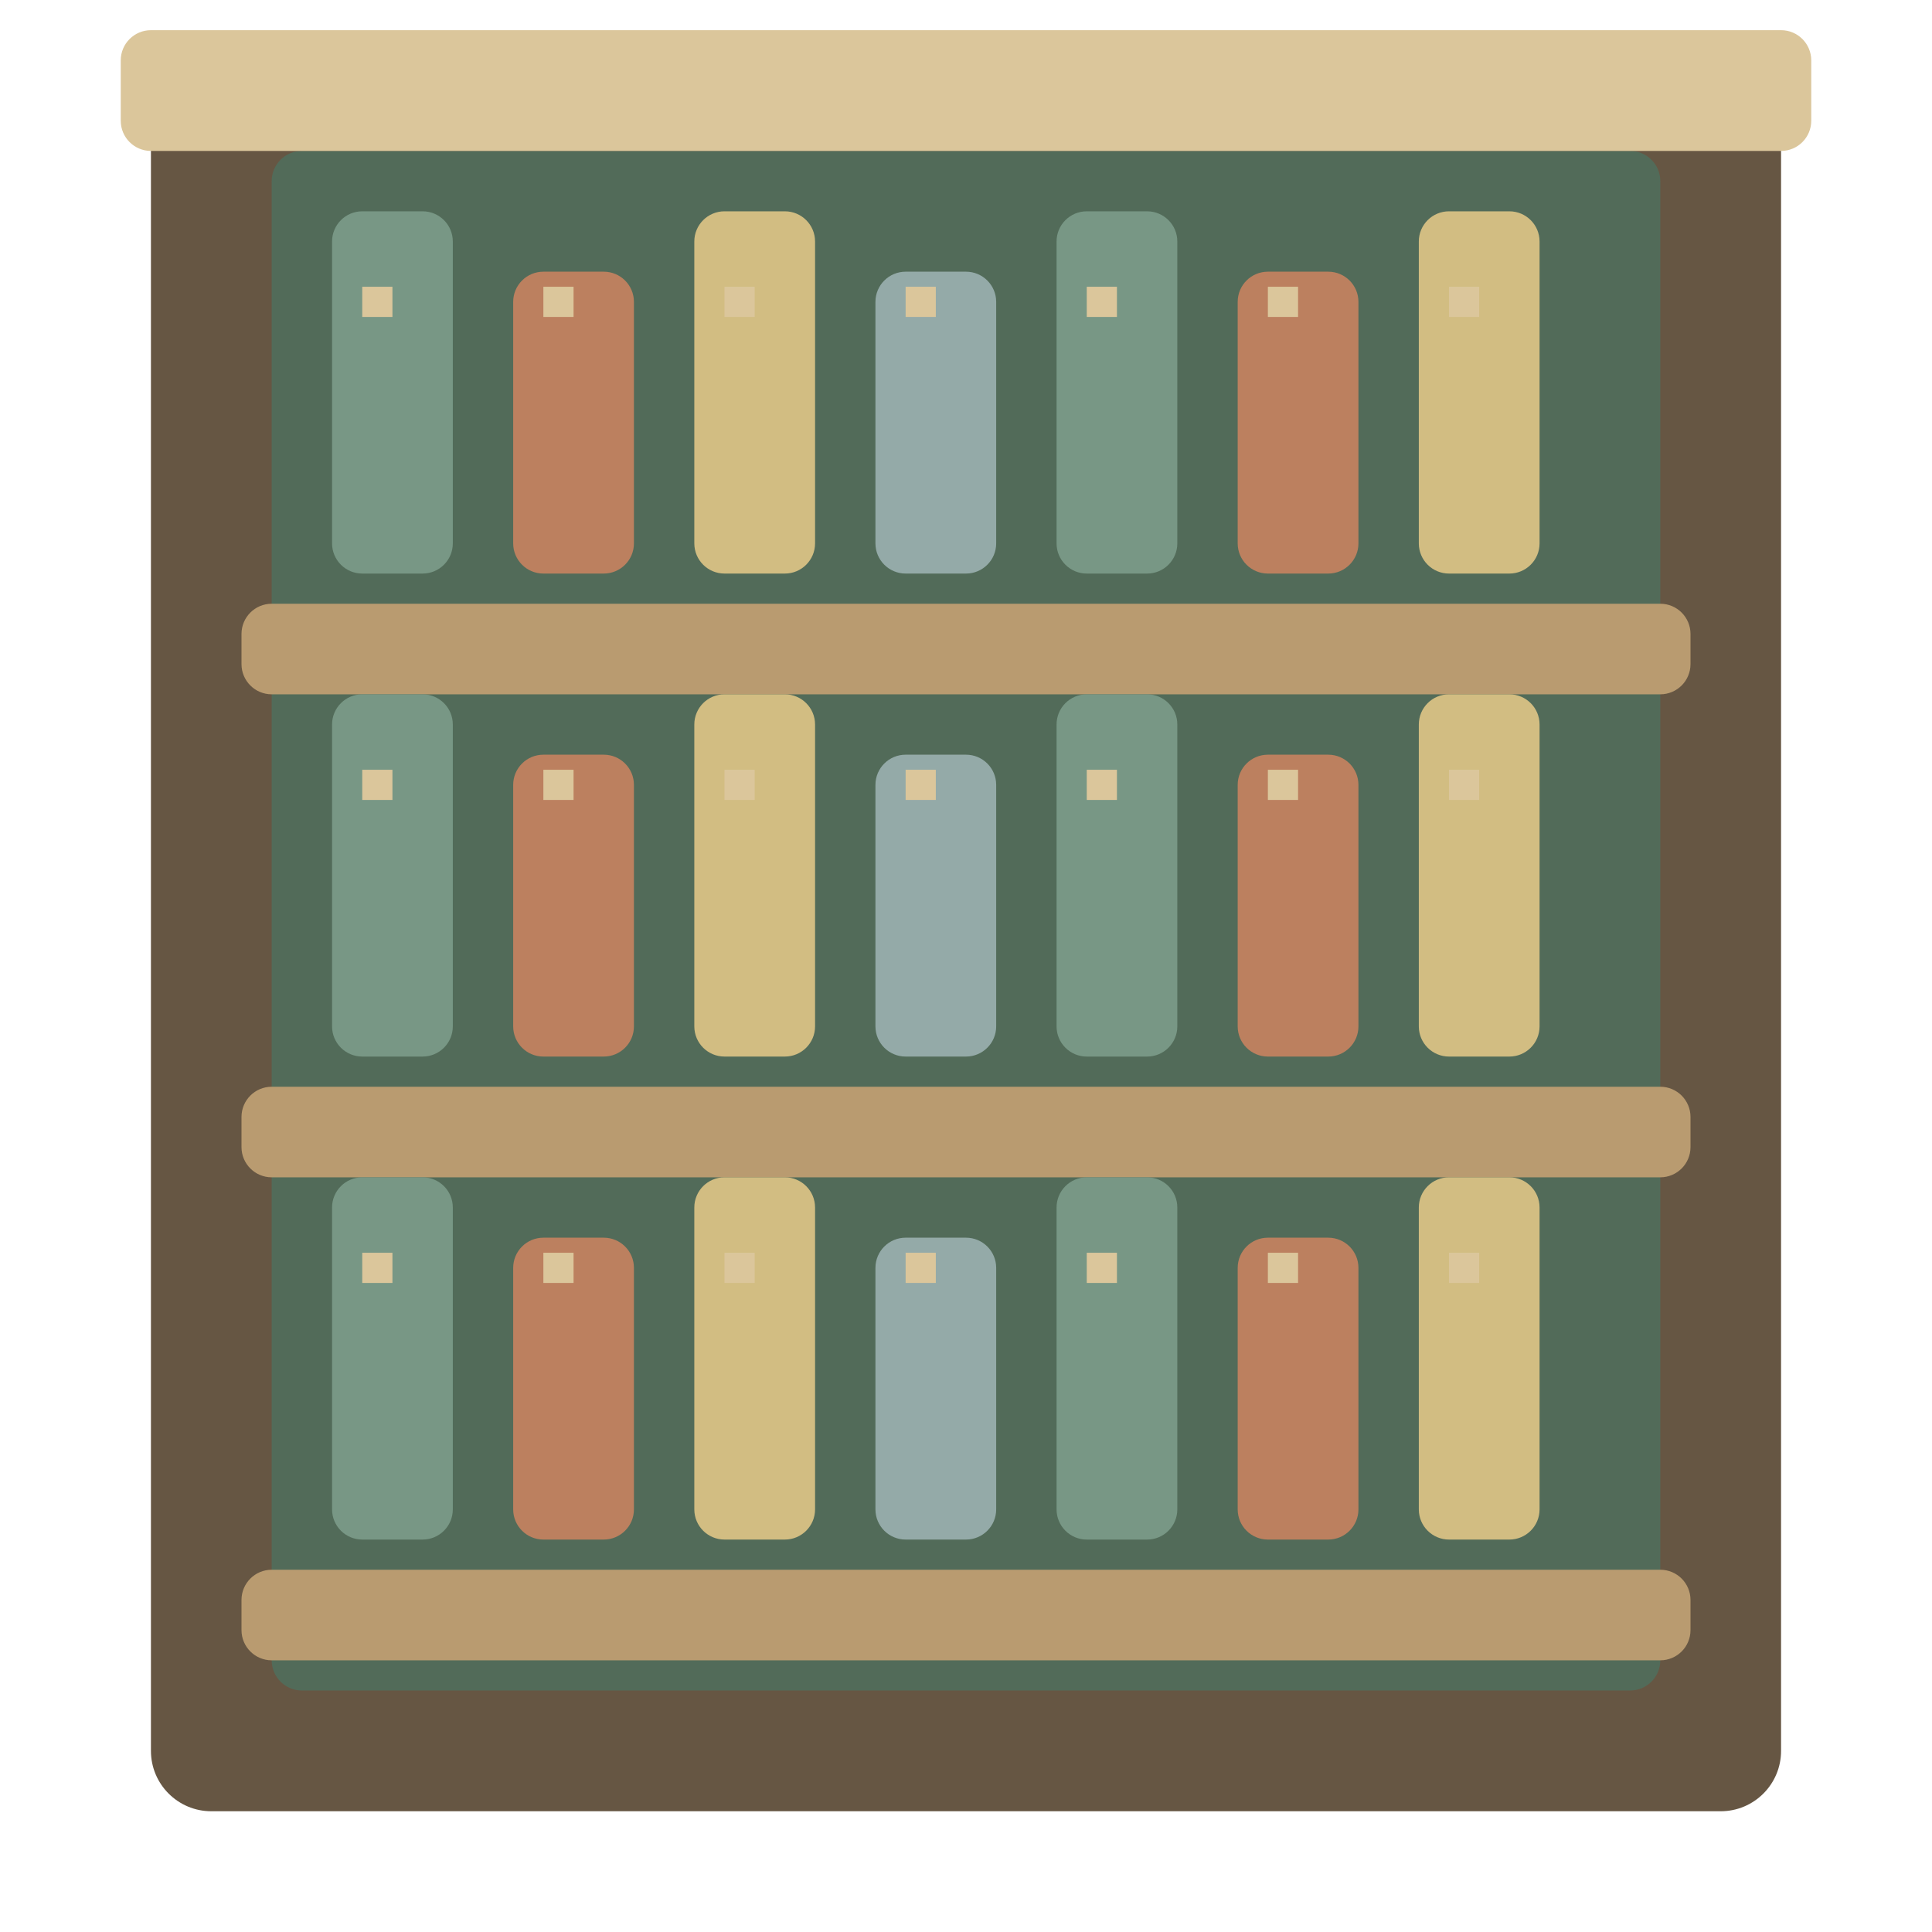
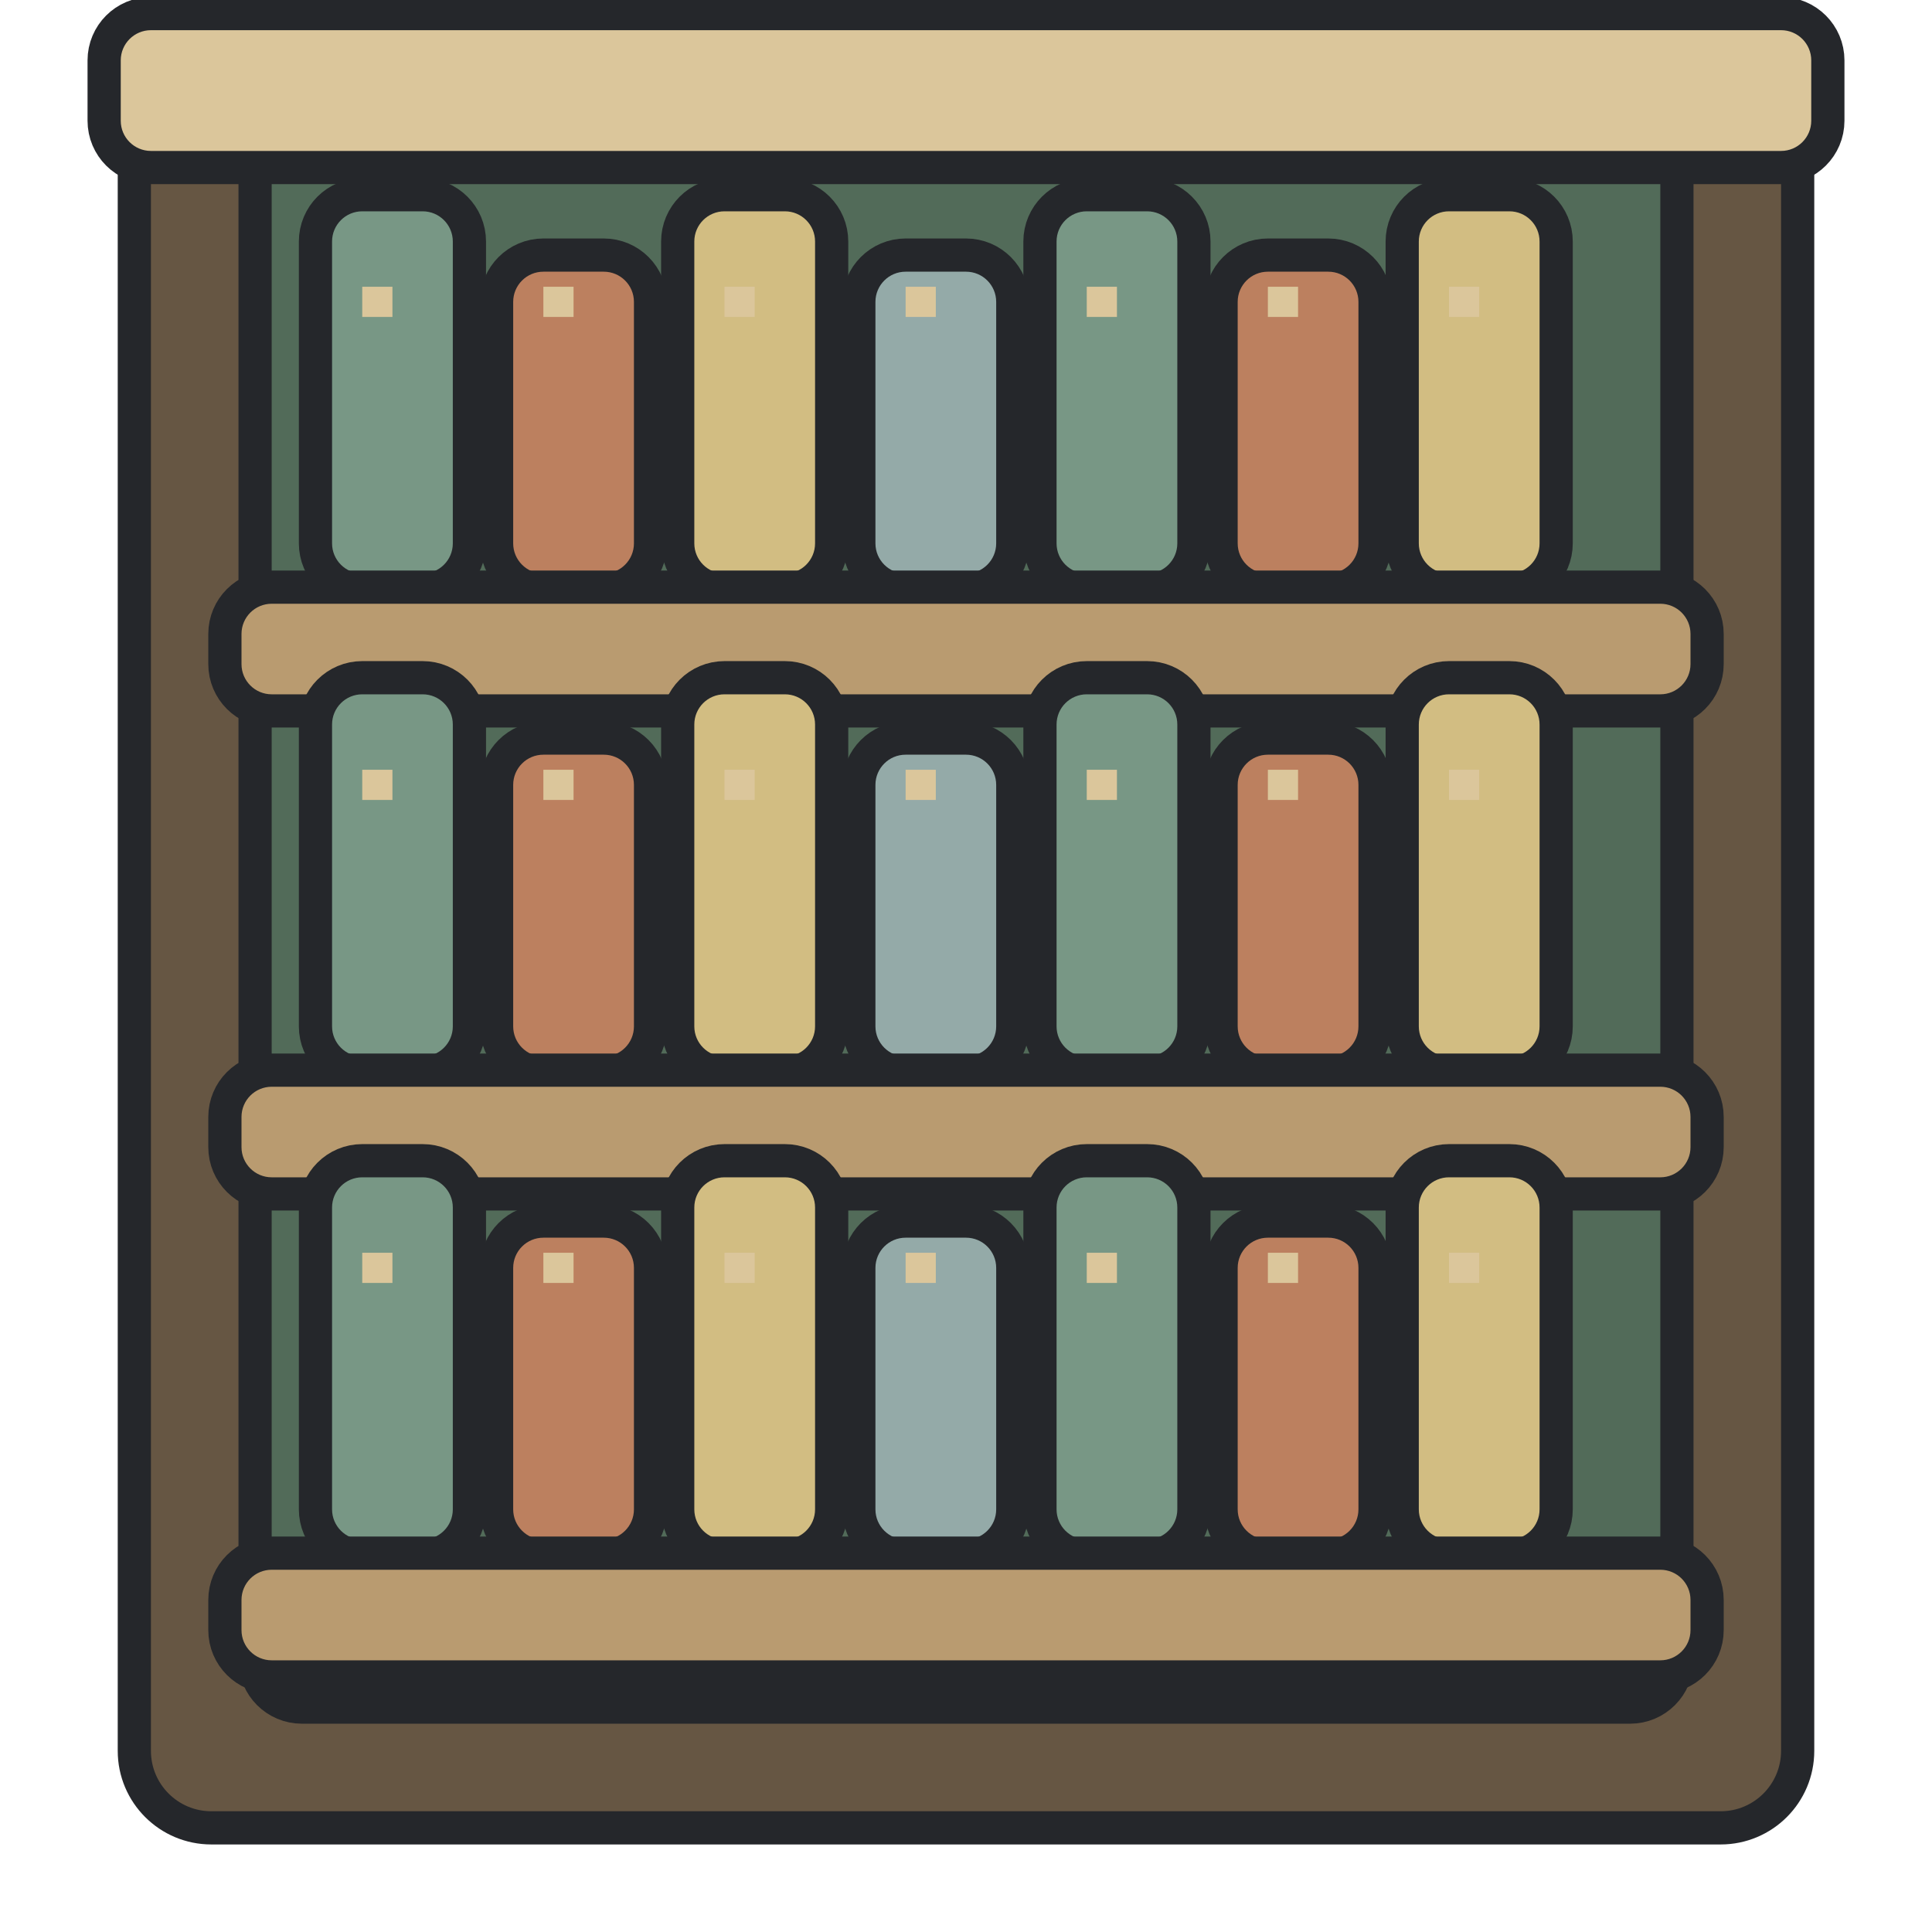
<svg xmlns="http://www.w3.org/2000/svg" width="64" height="64" viewBox="0 0 64 64">
-   <g stroke-linejoin="round">
+   <g stroke="#25272b" stroke-width="2.2" stroke-linejoin="round" paint-order="stroke fill">
    <rect x="5" y="2" width="54" height="58" rx="2" fill="#665643" />
    <rect x="9" y="5" width="46" height="51" rx="1" fill="#526b59" />
    <rect x="11" y="7" width="4" height="12" rx="1" fill="#789785" />
    <path d="M12 10L13 10" stroke="#dbc69b" stroke-width="1" />
    <rect x="17" y="9" width="4" height="10" rx="1" fill="#bc805f" />
    <path d="M18 10L19 10" stroke="#dbc69b" stroke-width="1" />
    <rect x="23" y="7" width="4" height="12" rx="1" fill="#d2bd82" />
    <path d="M24 10L25 10" stroke="#dbc69b" stroke-width="1" />
    <rect x="29" y="9" width="4" height="10" rx="1" fill="#94aaa8" />
    <path d="M30 10L31 10" stroke="#dbc69b" stroke-width="1" />
    <rect x="35" y="7" width="4" height="12" rx="1" fill="#789785" />
    <path d="M36 10L37 10" stroke="#dbc69b" stroke-width="1" />
    <rect x="41" y="9" width="4" height="10" rx="1" fill="#bc805f" />
    <path d="M42 10L43 10" stroke="#dbc69b" stroke-width="1" />
    <rect x="47" y="7" width="4" height="12" rx="1" fill="#d2bd82" />
    <path d="M48 10L49 10" stroke="#dbc69b" stroke-width="1" />
    <rect x="8" y="20" width="48" height="3" rx="1" fill="#b99b70" />
    <rect x="11" y="23" width="4" height="12" rx="1" fill="#789785" />
    <path d="M12 26L13 26" stroke="#dbc69b" stroke-width="1" />
    <rect x="17" y="25" width="4" height="10" rx="1" fill="#bc805f" />
    <path d="M18 26L19 26" stroke="#dbc69b" stroke-width="1" />
    <rect x="23" y="23" width="4" height="12" rx="1" fill="#d2bd82" />
    <path d="M24 26L25 26" stroke="#dbc69b" stroke-width="1" />
    <rect x="29" y="25" width="4" height="10" rx="1" fill="#94aaa8" />
    <path d="M30 26L31 26" stroke="#dbc69b" stroke-width="1" />
    <rect x="35" y="23" width="4" height="12" rx="1" fill="#789785" />
    <path d="M36 26L37 26" stroke="#dbc69b" stroke-width="1" />
    <rect x="41" y="25" width="4" height="10" rx="1" fill="#bc805f" />
    <path d="M42 26L43 26" stroke="#dbc69b" stroke-width="1" />
    <rect x="47" y="23" width="4" height="12" rx="1" fill="#d2bd82" />
    <path d="M48 26L49 26" stroke="#dbc69b" stroke-width="1" />
    <rect x="8" y="36" width="48" height="3" rx="1" fill="#b99b70" />
    <rect x="11" y="39" width="4" height="12" rx="1" fill="#789785" />
    <path d="M12 42L13 42" stroke="#dbc69b" stroke-width="1" />
    <rect x="17" y="41" width="4" height="10" rx="1" fill="#bc805f" />
    <path d="M18 42L19 42" stroke="#dbc69b" stroke-width="1" />
    <rect x="23" y="39" width="4" height="12" rx="1" fill="#d2bd82" />
    <path d="M24 42L25 42" stroke="#dbc69b" stroke-width="1" />
    <rect x="29" y="41" width="4" height="10" rx="1" fill="#94aaa8" />
    <path d="M30 42L31 42" stroke="#dbc69b" stroke-width="1" />
    <rect x="35" y="39" width="4" height="12" rx="1" fill="#789785" />
    <path d="M36 42L37 42" stroke="#dbc69b" stroke-width="1" />
    <rect x="41" y="41" width="4" height="10" rx="1" fill="#bc805f" />
    <path d="M42 42L43 42" stroke="#dbc69b" stroke-width="1" />
    <rect x="47" y="39" width="4" height="12" rx="1" fill="#d2bd82" />
    <path d="M48 42L49 42" stroke="#dbc69b" stroke-width="1" />
    <rect x="8" y="52" width="48" height="3" rx="1" fill="#b99b70" />
    <rect x="4" y="1" width="56" height="4" rx="1" fill="#dbc69b" />
  </g>
</svg>
